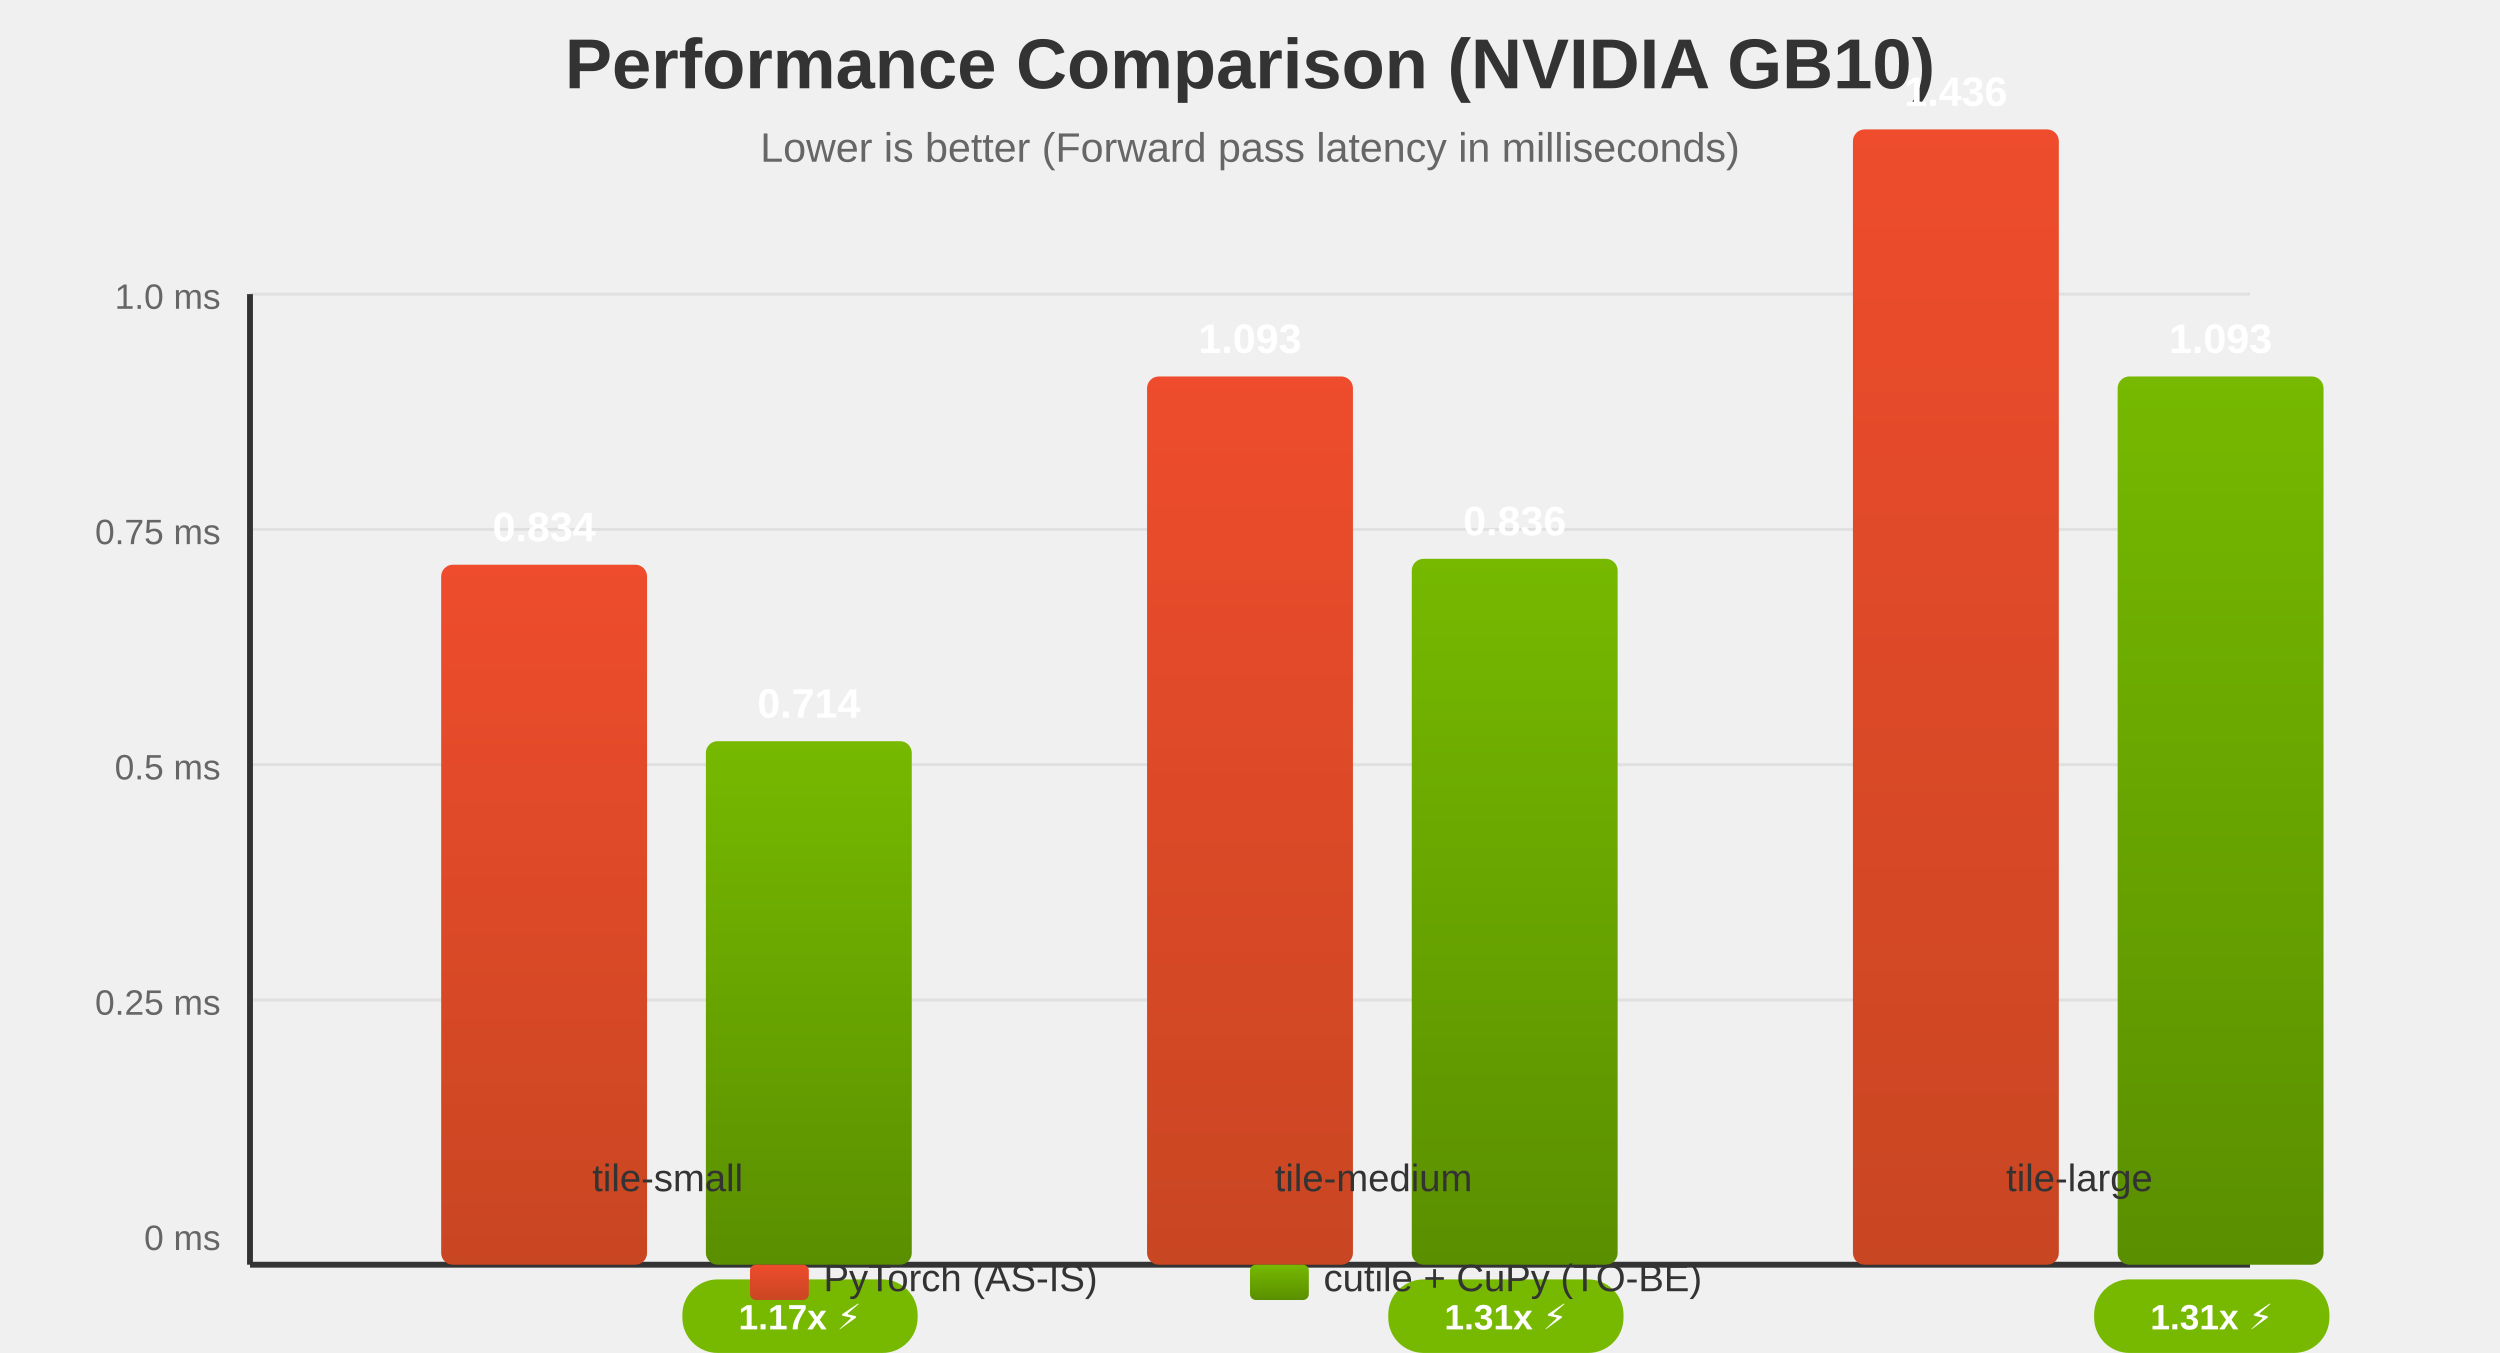
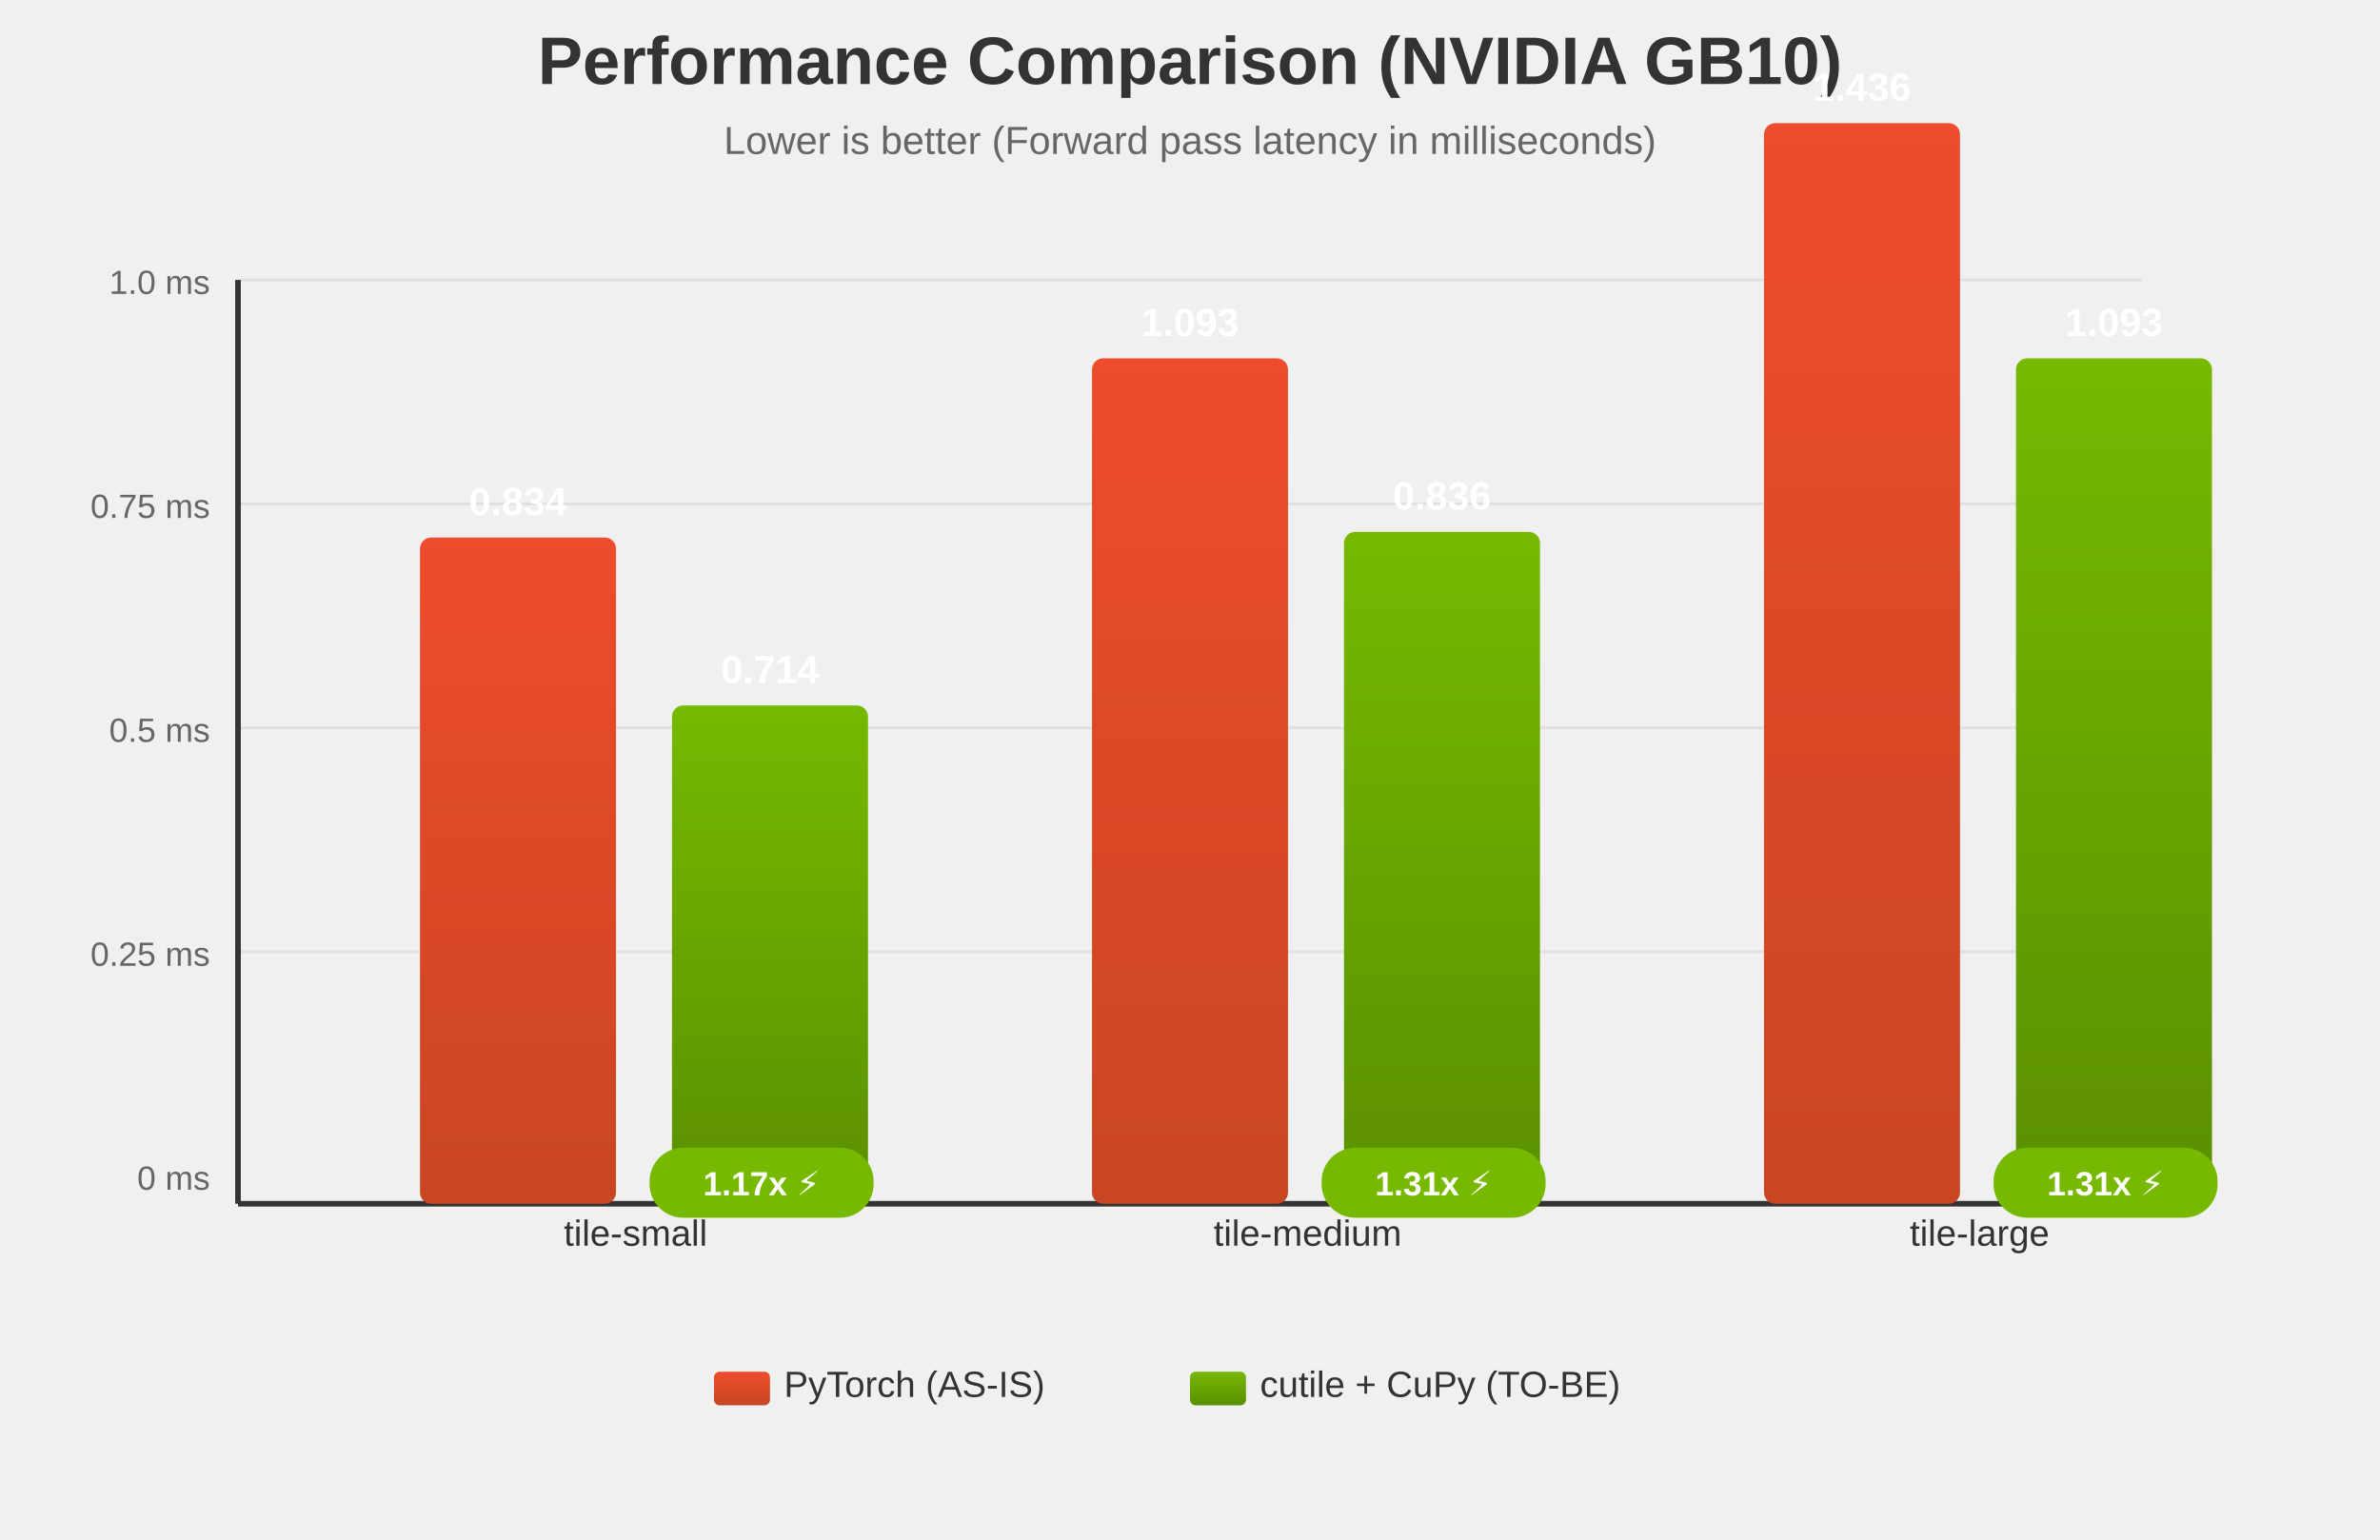
- <svg xmlns="http://www.w3.org/2000/svg" width="850" height="460">
+ <svg xmlns="http://www.w3.org/2000/svg" width="850" height="550">
  <defs>
    <linearGradient id="torchGrad" x1="0%" y1="0%" x2="0%" y2="100%">
      <stop offset="0%" style="stop-color:#ee4c2c;stop-opacity:1" />
      <stop offset="100%" style="stop-color:#c94622;stop-opacity:1" />
    </linearGradient>
    <linearGradient id="cutileGrad" x1="0%" y1="0%" x2="0%" y2="100%">
      <stop offset="0%" style="stop-color:#76b900;stop-opacity:1" />
      <stop offset="100%" style="stop-color:#5a8f00;stop-opacity:1" />
    </linearGradient>
  </defs>
  <style>
    .title { font-family: Arial, sans-serif; font-size: 24px; font-weight: bold; text-anchor: middle; fill: #333; }
    .subtitle { font-family: Arial, sans-serif; font-size: 14px; text-anchor: middle; fill: #666; }
    .axis-label { font-family: Arial, sans-serif; font-size: 12px; text-anchor: end; fill: #666; }
    .bar-value { font-family: Arial, sans-serif; font-size: 14px; font-weight: bold; text-anchor: middle; fill: #fff; }
    .badge-text { font-family: Arial, sans-serif; font-size: 12px; font-weight: bold; text-anchor: middle; fill: #fff; }
    .x-label { font-family: Arial, sans-serif; font-size: 13px; text-anchor: middle; fill: #333; font-weight: 500; }
    .legend-text { font-family: Arial, sans-serif; font-size: 13px; fill: #333; }
  </style>
  <text x="425" y="30" class="title">Performance Comparison (NVIDIA GB10)</text>
  <text x="425" y="55" class="subtitle">Lower is better (Forward pass latency in milliseconds)</text>
  <g transform="translate(-35, 0)">
    <text x="110" y="105" class="axis-label">1.0 ms</text>
    <text x="110" y="185" class="axis-label">0.75 ms</text>
    <text x="110" y="265" class="axis-label">0.5 ms</text>
    <text x="110" y="345" class="axis-label">0.25 ms</text>
    <text x="110" y="425" class="axis-label">0 ms</text>
    <line x1="120" y1="100" x2="800" y2="100" stroke="#e0e0e0" stroke-width="1" />
    <line x1="120" y1="180" x2="800" y2="180" stroke="#e0e0e0" stroke-width="1" />
    <line x1="120" y1="260" x2="800" y2="260" stroke="#e0e0e0" stroke-width="1" />
    <line x1="120" y1="340" x2="800" y2="340" stroke="#e0e0e0" stroke-width="1" />
    <line x1="120" y1="100" x2="120" y2="430" stroke="#333" stroke-width="2" />
    <line x1="120" y1="430" x2="800" y2="430" stroke="#333" stroke-width="2" />
    <g>
      <rect x="185" y="192" width="70" height="238" fill="url(#torchGrad)" rx="4" />
      <text x="220" y="184" class="bar-value">0.834</text>
      <rect x="275" y="252" width="70" height="178" fill="url(#cutileGrad)" rx="4" />
      <text x="310" y="244" class="bar-value">0.714</text>
-       <rect x="267" y="435" width="80" height="25" fill="#76b900" rx="12" />
-       <text x="307" y="452" class="badge-text">1.17x ⚡</text>
-       <text x="262" y="405" class="x-label">tile-small</text>
+       <rect x="267" y="410" width="80" height="25" fill="#76b900" rx="12" />
+       <text x="307" y="427" class="badge-text">1.17x ⚡</text>
+       <text x="262" y="445" class="x-label">tile-small</text>
      <rect x="425" y="128" width="70" height="302" fill="url(#torchGrad)" rx="4" />
      <text x="460" y="120" class="bar-value">1.093</text>
      <rect x="515" y="190" width="70" height="240" fill="url(#cutileGrad)" rx="4" />
      <text x="550" y="182" class="bar-value">0.836</text>
-       <rect x="507" y="435" width="80" height="25" fill="#76b900" rx="12" />
-       <text x="547" y="452" class="badge-text">1.31x ⚡</text>
-       <text x="502" y="405" class="x-label">tile-medium</text>
+       <rect x="507" y="410" width="80" height="25" fill="#76b900" rx="12" />
+       <text x="547" y="427" class="badge-text">1.31x ⚡</text>
+       <text x="502" y="445" class="x-label">tile-medium</text>
      <rect x="665" y="44" width="70" height="386" fill="url(#torchGrad)" rx="4" />
      <text x="700" y="36" class="bar-value">1.436</text>
      <rect x="755" y="128" width="70" height="302" fill="url(#cutileGrad)" rx="4" />
      <text x="790" y="120" class="bar-value">1.093</text>
-       <rect x="747" y="435" width="80" height="25" fill="#76b900" rx="12" />
-       <text x="787" y="452" class="badge-text">1.31x ⚡</text>
-       <text x="742" y="405" class="x-label">tile-large</text>
+       <rect x="747" y="410" width="80" height="25" fill="#76b900" rx="12" />
+       <text x="787" y="427" class="badge-text">1.31x ⚡</text>
+       <text x="742" y="445" class="x-label">tile-large</text>
    </g>
-     <g transform="translate(0, 430)">
+     <g transform="translate(0, 490)">
      <rect x="290" y="0" width="20" height="12" fill="url(#torchGrad)" rx="2" />
      <text x="315" y="9" class="legend-text">PyTorch (AS-IS)</text>
      <rect x="460" y="0" width="20" height="12" fill="url(#cutileGrad)" rx="2" />
      <text x="485" y="9" class="legend-text">cutile + CuPy (TO-BE)</text>
    </g>
  </g>
</svg>
